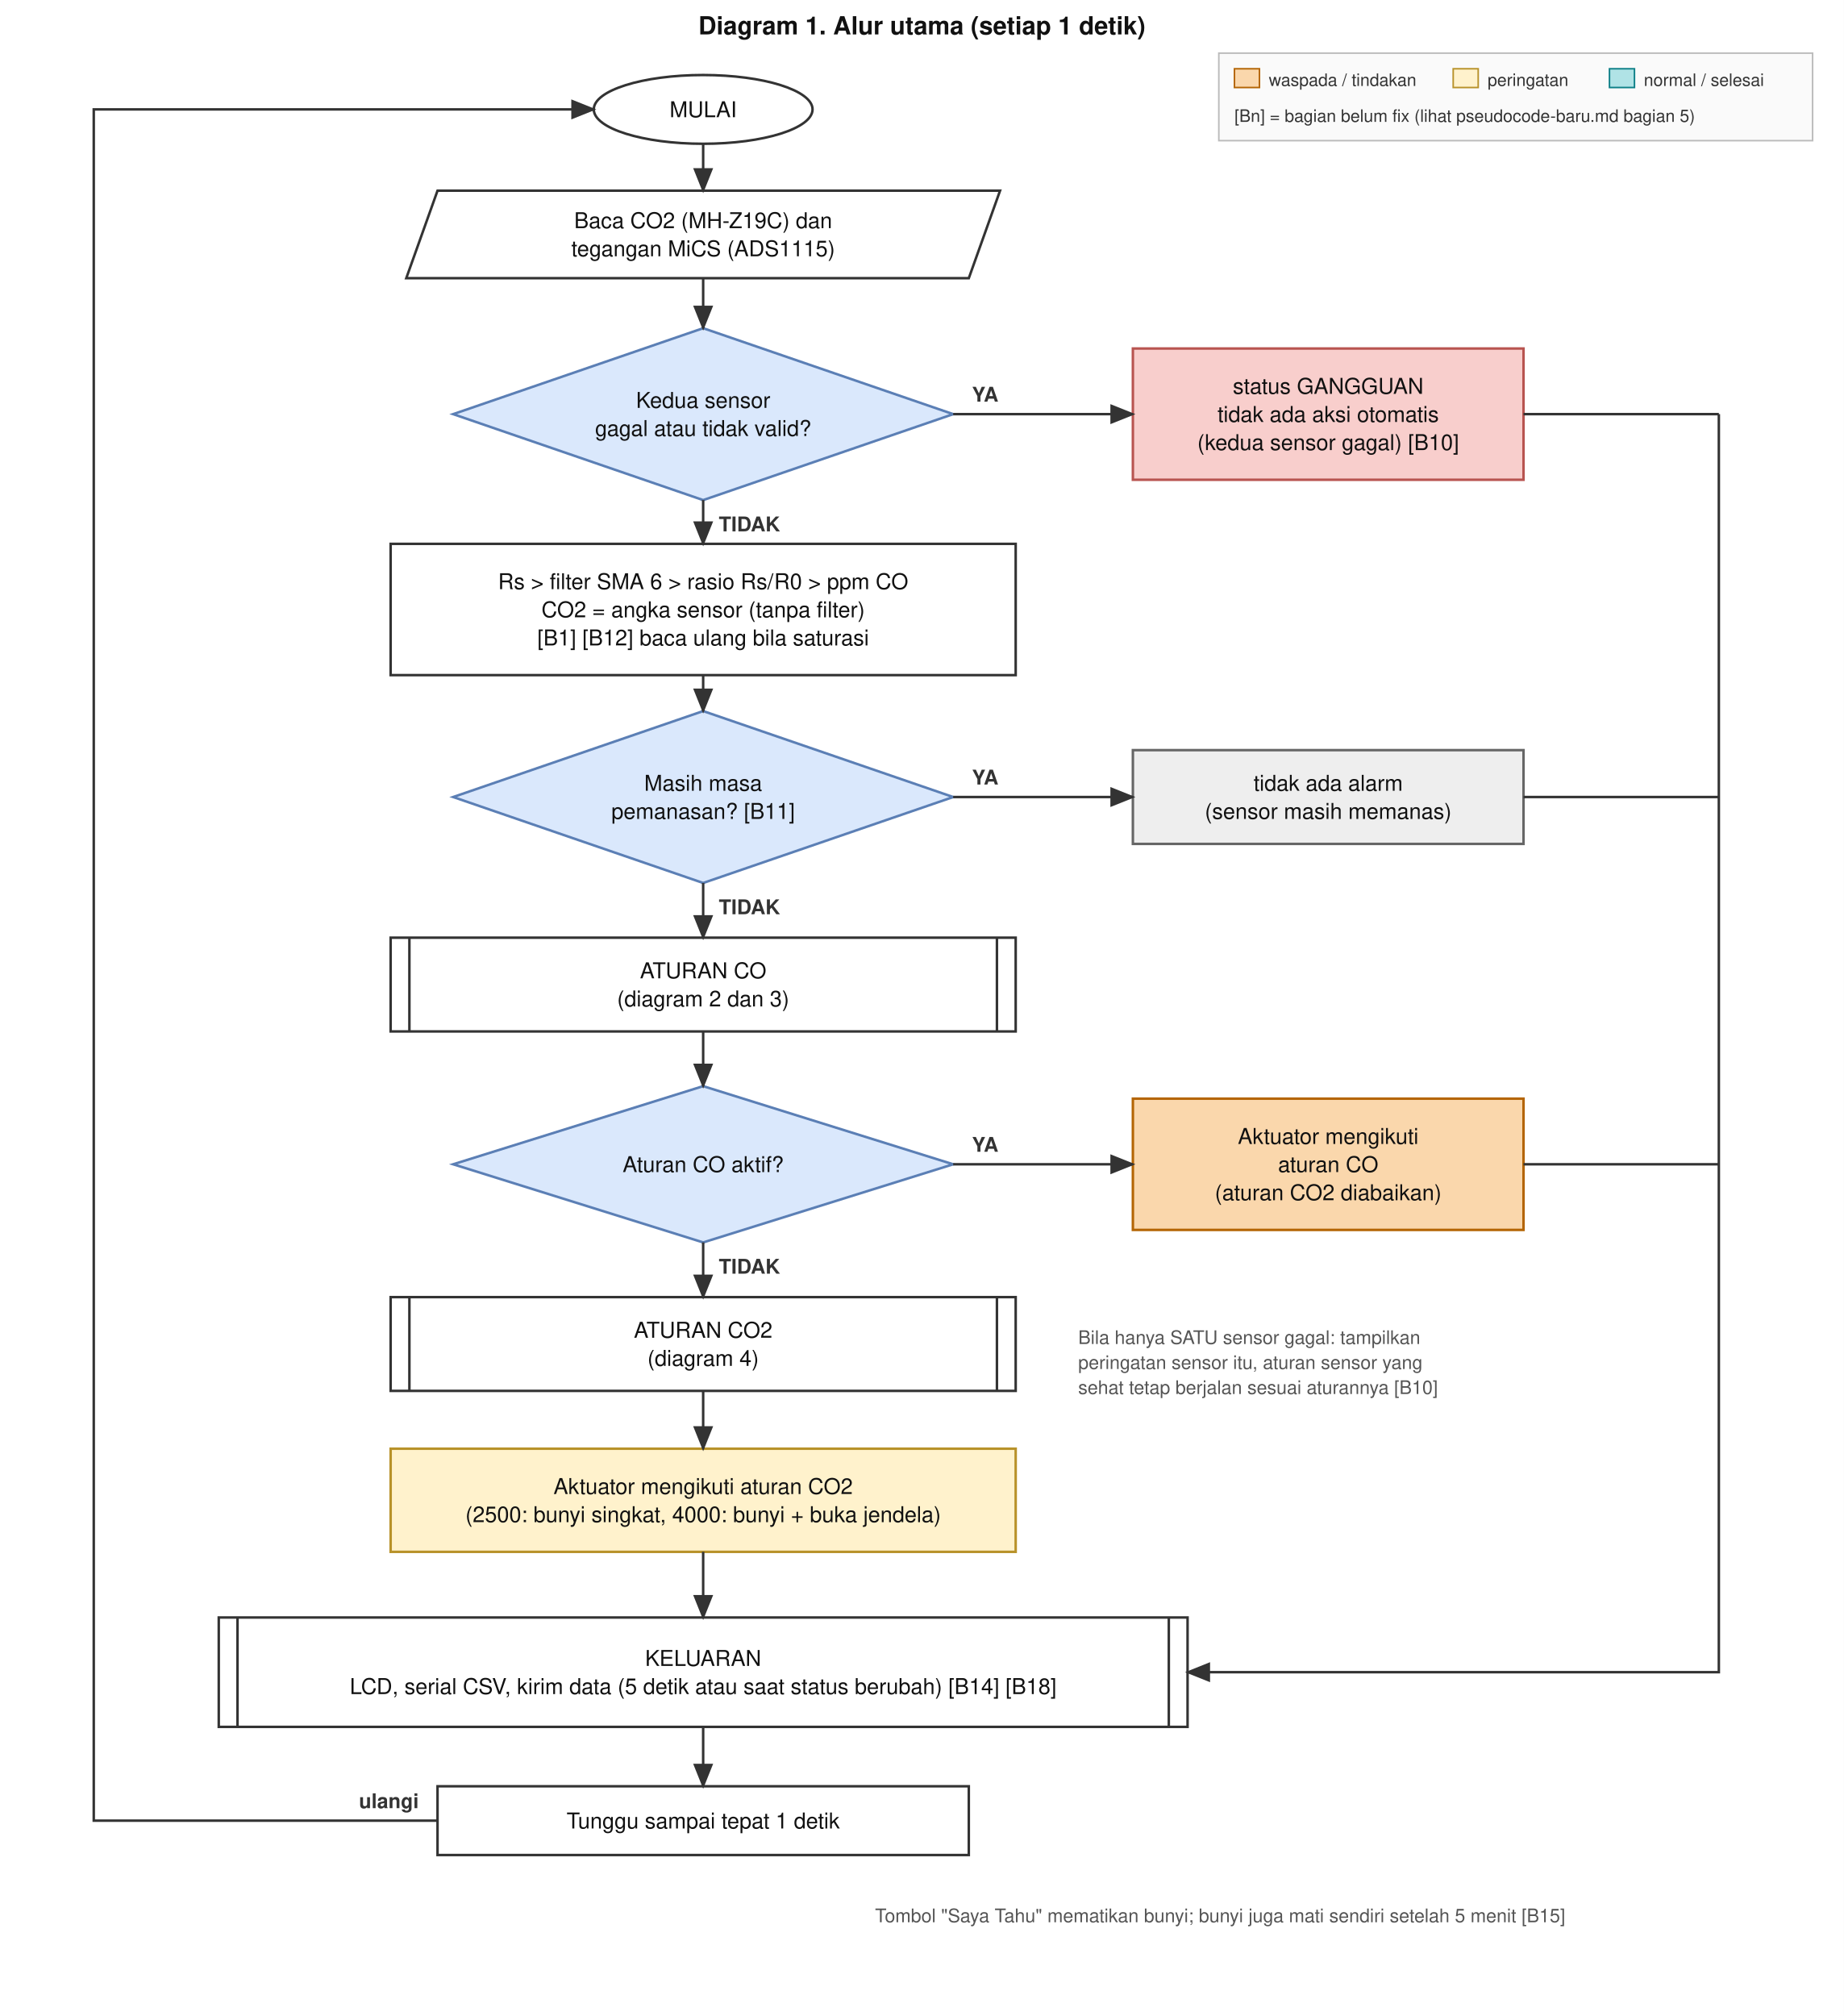
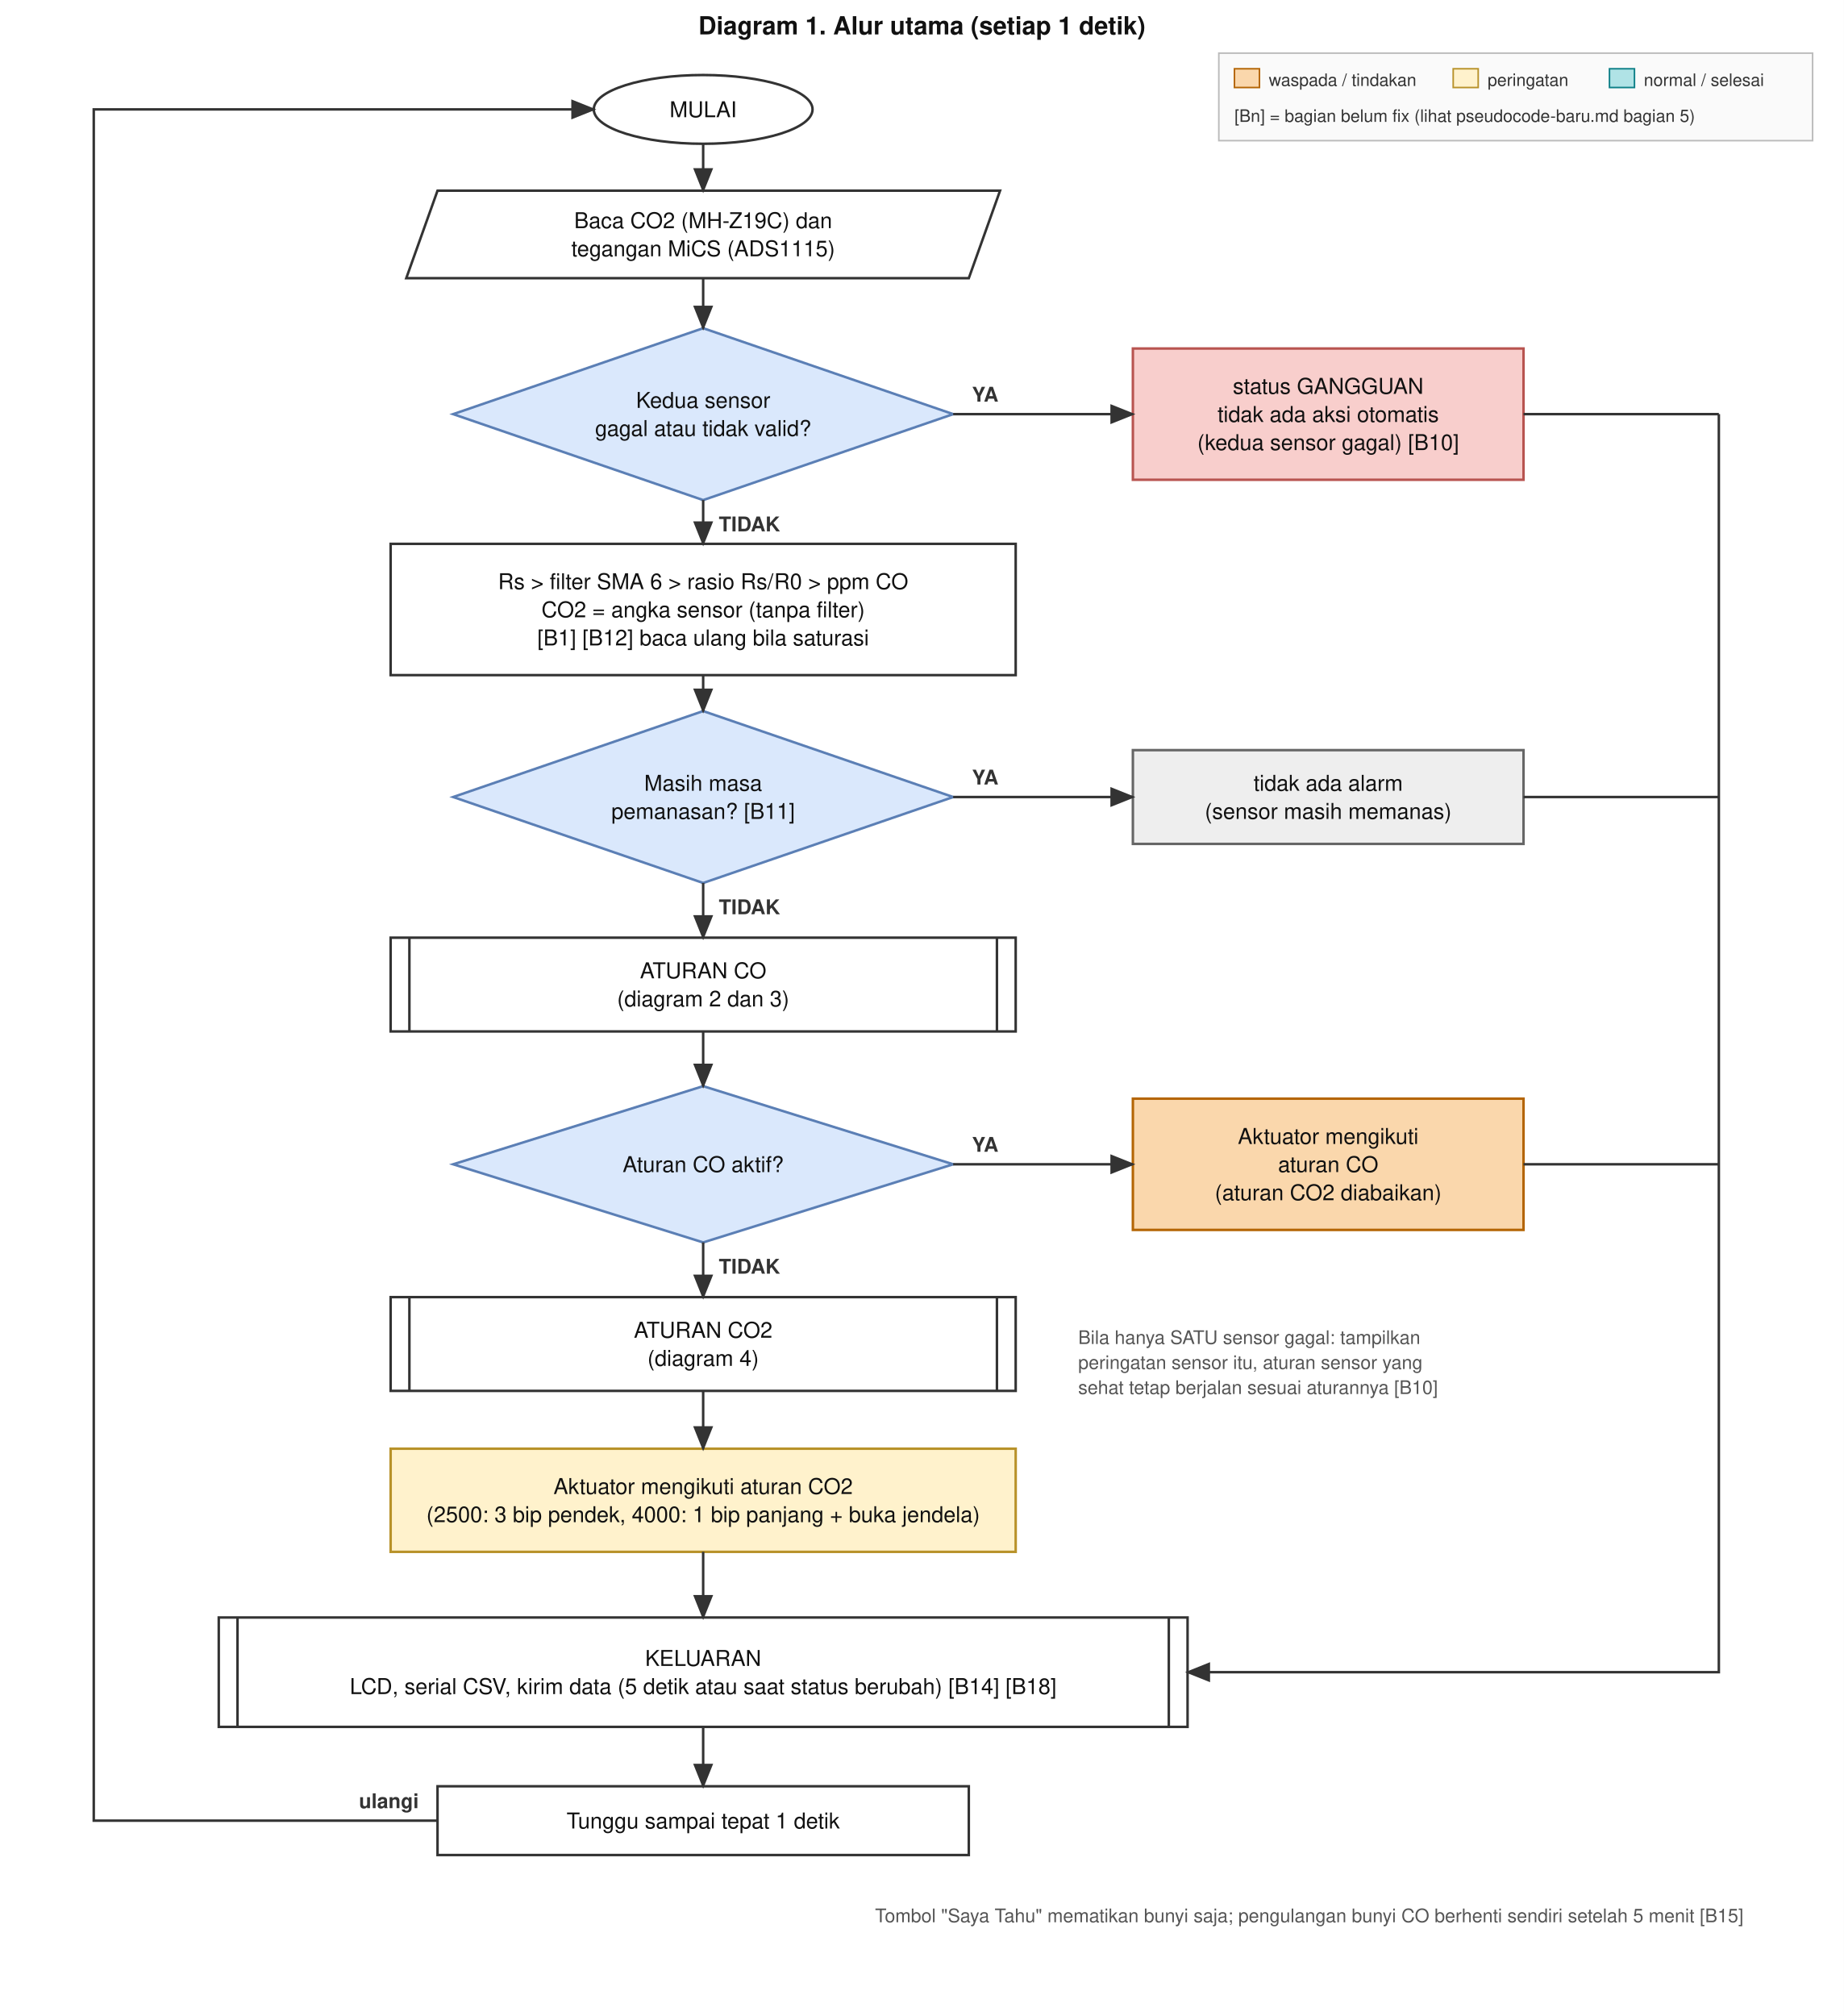
<svg xmlns="http://www.w3.org/2000/svg" width="1180" height="1290" viewBox="0 0 1180 1290">
  <defs>
    <marker id="panah" markerWidth="10" markerHeight="8" refX="9" refY="4" orient="auto">
      <polygon points="0,0 10,4 0,8" fill="#333" />
    </marker>
  </defs>
  <rect width="100%" height="100%" fill="#ffffff" />
  <text x="590.0" y="22" text-anchor="middle" font-family="Helvetica, Arial, sans-serif" font-size="16" font-weight="bold" fill="#111">Diagram 1. Alur utama (setiap 1 detik)</text>
  <ellipse cx="450" cy="70" rx="70.0" ry="22.0" fill="#ffffff" stroke="#333333" stroke-width="1.6" />
  <text x="450.0" y="75.0" text-anchor="middle" font-family="Helvetica, Arial, sans-serif" font-size="14" fill="#111">MULAI</text>
  <polygon points="280.0,122.0 640.0,122.0 620.0,178.0 260.0,178.0" fill="#ffffff" stroke="#333333" stroke-width="1.6" />
  <text x="450.0" y="146.0" text-anchor="middle" font-family="Helvetica, Arial, sans-serif" font-size="14" fill="#111">Baca CO2 (MH-Z19C) dan</text>
  <text x="450.0" y="164.0" text-anchor="middle" font-family="Helvetica, Arial, sans-serif" font-size="14" fill="#111">tegangan MiCS (ADS1115)</text>
  <polygon points="450,210.0 610.0,265 450,320.0 290.0,265" fill="#dae8fc" stroke="#5b7fb5" stroke-width="1.6" />
  <text x="450.0" y="261.0" text-anchor="middle" font-family="Helvetica, Arial, sans-serif" font-size="14" fill="#111">Kedua sensor</text>
  <text x="450.0" y="279.0" text-anchor="middle" font-family="Helvetica, Arial, sans-serif" font-size="14" fill="#111">gagal atau tidak valid?</text>
  <rect x="250.0" y="348.0" width="400" height="84" fill="#ffffff" stroke="#333333" stroke-width="1.6" />
  <text x="450.0" y="377.0" text-anchor="middle" font-family="Helvetica, Arial, sans-serif" font-size="14" fill="#111">Rs  &gt;  filter SMA 6  &gt;  rasio Rs/R0  &gt;  ppm CO</text>
  <text x="450.0" y="395.0" text-anchor="middle" font-family="Helvetica, Arial, sans-serif" font-size="14" fill="#111">CO2 = angka sensor (tanpa filter)</text>
  <text x="450.0" y="413.0" text-anchor="middle" font-family="Helvetica, Arial, sans-serif" font-size="14" fill="#111">[B1] [B12]  baca ulang bila saturasi</text>
  <polygon points="450,455.0 610.0,510 450,565.0 290.0,510" fill="#dae8fc" stroke="#5b7fb5" stroke-width="1.6" />
  <text x="450.0" y="506.0" text-anchor="middle" font-family="Helvetica, Arial, sans-serif" font-size="14" fill="#111">Masih masa</text>
  <text x="450.0" y="524.0" text-anchor="middle" font-family="Helvetica, Arial, sans-serif" font-size="14" fill="#111">pemanasan?  [B11]</text>
  <rect x="250.0" y="600.0" width="400" height="60" fill="#ffffff" stroke="#333333" stroke-width="1.6" />
  <text x="450.0" y="626.0" text-anchor="middle" font-family="Helvetica, Arial, sans-serif" font-size="14" fill="#111">ATURAN CO</text>
  <text x="450.0" y="644.0" text-anchor="middle" font-family="Helvetica, Arial, sans-serif" font-size="14" fill="#111">(diagram 2 dan 3)</text>
  <line x1="262.0" y1="600.0" x2="262.0" y2="660.0" stroke="#333333" stroke-width="1.6" />
  <line x1="638.0" y1="600.0" x2="638.0" y2="660.0" stroke="#333333" stroke-width="1.6" />
  <polygon points="450,695.0 610.0,745 450,795.0 290.0,745" fill="#dae8fc" stroke="#5b7fb5" stroke-width="1.6" />
  <text x="450.0" y="750.0" text-anchor="middle" font-family="Helvetica, Arial, sans-serif" font-size="14" fill="#111">Aturan CO aktif?</text>
  <rect x="250.0" y="830.0" width="400" height="60" fill="#ffffff" stroke="#333333" stroke-width="1.6" />
  <text x="450.0" y="856.0" text-anchor="middle" font-family="Helvetica, Arial, sans-serif" font-size="14" fill="#111">ATURAN CO2</text>
  <text x="450.0" y="874.0" text-anchor="middle" font-family="Helvetica, Arial, sans-serif" font-size="14" fill="#111">(diagram 4)</text>
  <line x1="262.0" y1="830.0" x2="262.0" y2="890.0" stroke="#333333" stroke-width="1.6" />
  <line x1="638.0" y1="830.0" x2="638.0" y2="890.0" stroke="#333333" stroke-width="1.6" />
  <rect x="250.0" y="927.0" width="400" height="66" fill="#fff2cc" stroke="#b8922a" stroke-width="1.6" />
  <text x="450.0" y="956.0" text-anchor="middle" font-family="Helvetica, Arial, sans-serif" font-size="14" fill="#111">Aktuator mengikuti aturan CO2</text>
-   <text x="450.0" y="974.0" text-anchor="middle" font-family="Helvetica, Arial, sans-serif" font-size="14" fill="#111">(2500: bunyi singkat, 4000: bunyi + buka jendela)</text>
+   <text x="450.0" y="974.0" text-anchor="middle" font-family="Helvetica, Arial, sans-serif" font-size="14" fill="#111">(2500: 3 bip pendek, 4000: 1 bip panjang + buka jendela)</text>
  <rect x="140.0" y="1035.0" width="620" height="70" fill="#ffffff" stroke="#333333" stroke-width="1.6" />
  <text x="450.0" y="1066.0" text-anchor="middle" font-family="Helvetica, Arial, sans-serif" font-size="14" fill="#111">KELUARAN</text>
  <text x="450.0" y="1084.0" text-anchor="middle" font-family="Helvetica, Arial, sans-serif" font-size="14" fill="#111">LCD, serial CSV, kirim data (5 detik atau saat status berubah)  [B14] [B18]</text>
  <line x1="152.0" y1="1035.0" x2="152.0" y2="1105.0" stroke="#333333" stroke-width="1.6" />
  <line x1="748.0" y1="1035.0" x2="748.0" y2="1105.0" stroke="#333333" stroke-width="1.6" />
  <rect x="280.0" y="1143.0" width="340" height="44" fill="#ffffff" stroke="#333333" stroke-width="1.6" />
  <text x="450.0" y="1170.0" text-anchor="middle" font-family="Helvetica, Arial, sans-serif" font-size="14" fill="#111">Tunggu sampai tepat 1 detik</text>
  <rect x="725.0" y="223.0" width="250" height="84" fill="#f8cecc" stroke="#b85450" stroke-width="1.6" />
  <text x="850.0" y="252.0" text-anchor="middle" font-family="Helvetica, Arial, sans-serif" font-size="14" fill="#111">status GANGGUAN</text>
  <text x="850.0" y="270.0" text-anchor="middle" font-family="Helvetica, Arial, sans-serif" font-size="14" fill="#111">tidak ada aksi otomatis</text>
  <text x="850.0" y="288.0" text-anchor="middle" font-family="Helvetica, Arial, sans-serif" font-size="14" fill="#111">(kedua sensor gagal)  [B10]</text>
  <rect x="725.0" y="480.0" width="250" height="60" fill="#eeeeee" stroke="#666666" stroke-width="1.6" />
  <text x="850.0" y="506.0" text-anchor="middle" font-family="Helvetica, Arial, sans-serif" font-size="14" fill="#111">tidak ada alarm</text>
  <text x="850.0" y="524.0" text-anchor="middle" font-family="Helvetica, Arial, sans-serif" font-size="14" fill="#111">(sensor masih memanas)</text>
  <rect x="725.0" y="703.0" width="250" height="84" fill="#fad7ac" stroke="#b46504" stroke-width="1.6" />
  <text x="850.0" y="732.0" text-anchor="middle" font-family="Helvetica, Arial, sans-serif" font-size="14" fill="#111">Aktuator mengikuti</text>
  <text x="850.0" y="750.0" text-anchor="middle" font-family="Helvetica, Arial, sans-serif" font-size="14" fill="#111">aturan CO</text>
  <text x="850.0" y="768.0" text-anchor="middle" font-family="Helvetica, Arial, sans-serif" font-size="14" fill="#111">(aturan CO2 diabaikan)</text>
  <path d="M 450.0,92.0 L 450.0,122.0" fill="none" stroke="#333" stroke-width="1.6" marker-end="url(#panah)" />
  <path d="M 450.0,178.0 L 450.0,210.0" fill="none" stroke="#333" stroke-width="1.6" marker-end="url(#panah)" />
  <path d="M 450.0,320.0 L 450.0,348.0" fill="none" stroke="#333" stroke-width="1.6" marker-end="url(#panah)" />
  <text x="460.0" y="340.0" text-anchor="start" font-family="Helvetica, Arial, sans-serif" font-size="13" font-weight="bold" fill="#333">TIDAK</text>
  <path d="M 610.0,265.0 L 725.0,265.0" fill="none" stroke="#333" stroke-width="1.6" marker-end="url(#panah)" />
  <text x="622.0" y="257.0" text-anchor="start" font-family="Helvetica, Arial, sans-serif" font-size="13" font-weight="bold" fill="#333">YA</text>
  <path d="M 450.0,432.0 L 450.0,455.0" fill="none" stroke="#333" stroke-width="1.6" marker-end="url(#panah)" />
  <path d="M 610.0,510.0 L 725.0,510.0" fill="none" stroke="#333" stroke-width="1.6" marker-end="url(#panah)" />
  <text x="622.0" y="502.0" text-anchor="start" font-family="Helvetica, Arial, sans-serif" font-size="13" font-weight="bold" fill="#333">YA</text>
  <path d="M 450.0,565.0 L 450.0,600.0" fill="none" stroke="#333" stroke-width="1.6" marker-end="url(#panah)" />
  <text x="460.0" y="585.0" text-anchor="start" font-family="Helvetica, Arial, sans-serif" font-size="13" font-weight="bold" fill="#333">TIDAK</text>
  <path d="M 450.0,660.0 L 450.0,695.0" fill="none" stroke="#333" stroke-width="1.6" marker-end="url(#panah)" />
  <path d="M 610.0,745.0 L 725.0,745.0" fill="none" stroke="#333" stroke-width="1.6" marker-end="url(#panah)" />
  <text x="622.0" y="737.0" text-anchor="start" font-family="Helvetica, Arial, sans-serif" font-size="13" font-weight="bold" fill="#333">YA</text>
  <path d="M 450.0,795.0 L 450.0,830.0" fill="none" stroke="#333" stroke-width="1.6" marker-end="url(#panah)" />
  <text x="460.0" y="815.0" text-anchor="start" font-family="Helvetica, Arial, sans-serif" font-size="13" font-weight="bold" fill="#333">TIDAK</text>
  <path d="M 450.0,890.0 L 450.0,927.0" fill="none" stroke="#333" stroke-width="1.6" marker-end="url(#panah)" />
  <path d="M 450.0,993.0 L 450.0,1035.0" fill="none" stroke="#333" stroke-width="1.6" marker-end="url(#panah)" />
  <path d="M 975.0,265.0 L 1100.0,265.0" fill="none" stroke="#333" stroke-width="1.6" />
  <path d="M 975.0,510.0 L 1100.0,510.0" fill="none" stroke="#333" stroke-width="1.6" />
  <path d="M 975.0,745.0 L 1100.0,745.0" fill="none" stroke="#333" stroke-width="1.6" />
  <path d="M 1100.0,265.0 L 1100.0,1070.0 L 760.0,1070.0" fill="none" stroke="#333" stroke-width="1.6" marker-end="url(#panah)" />
  <path d="M 450.0,1105.0 L 450.0,1143.0" fill="none" stroke="#333" stroke-width="1.6" marker-end="url(#panah)" />
  <path d="M 280.0,1165.0 L 60.0,1165.0 L 60.0,70.0 L 380.0,70.0" fill="none" stroke="#333" stroke-width="1.6" marker-end="url(#panah)" />
  <text x="268.0" y="1157.0" text-anchor="end" font-family="Helvetica, Arial, sans-serif" font-size="13" font-weight="bold" fill="#333">ulangi</text>
  <text x="690" y="860" font-family="Helvetica, Arial, sans-serif" font-size="12" fill="#555">Bila hanya SATU sensor gagal: tampilkan</text>
  <text x="690" y="876" font-family="Helvetica, Arial, sans-serif" font-size="12" fill="#555">peringatan sensor itu, aturan sensor yang</text>
  <text x="690" y="892" font-family="Helvetica, Arial, sans-serif" font-size="12" fill="#555">sehat tetap berjalan sesuai aturannya  [B10]</text>
-   <text x="560" y="1230" font-family="Helvetica, Arial, sans-serif" font-size="12" fill="#555">Tombol "Saya Tahu" mematikan bunyi; bunyi juga mati sendiri setelah 5 menit  [B15]</text>
+   <text x="560" y="1230" font-family="Helvetica, Arial, sans-serif" font-size="12" fill="#555">Tombol "Saya Tahu" mematikan bunyi saja; pengulangan bunyi CO berhenti sendiri setelah 5 menit  [B15]</text>
  <rect x="780" y="34" width="380" height="56" fill="#fafafa" stroke="#bbb" />
  <rect x="790" y="44" width="16" height="12" fill="#fad7ac" stroke="#b46504" />
  <text x="812" y="55" font-family="Helvetica, Arial, sans-serif" font-size="11" fill="#333">waspada / tindakan</text>
  <rect x="930" y="44" width="16" height="12" fill="#fff2cc" stroke="#b8922a" />
  <text x="952" y="55" font-family="Helvetica, Arial, sans-serif" font-size="11" fill="#333">peringatan</text>
  <rect x="1030" y="44" width="16" height="12" fill="#b0e3e6" stroke="#0e8088" />
  <text x="1052" y="55" font-family="Helvetica, Arial, sans-serif" font-size="11" fill="#333">normal / selesai</text>
  <text x="790" y="78" font-family="Helvetica, Arial, sans-serif" font-size="11" fill="#333">[Bn] = bagian belum fix (lihat pseudocode-baru.md bagian 5)</text>
</svg>
